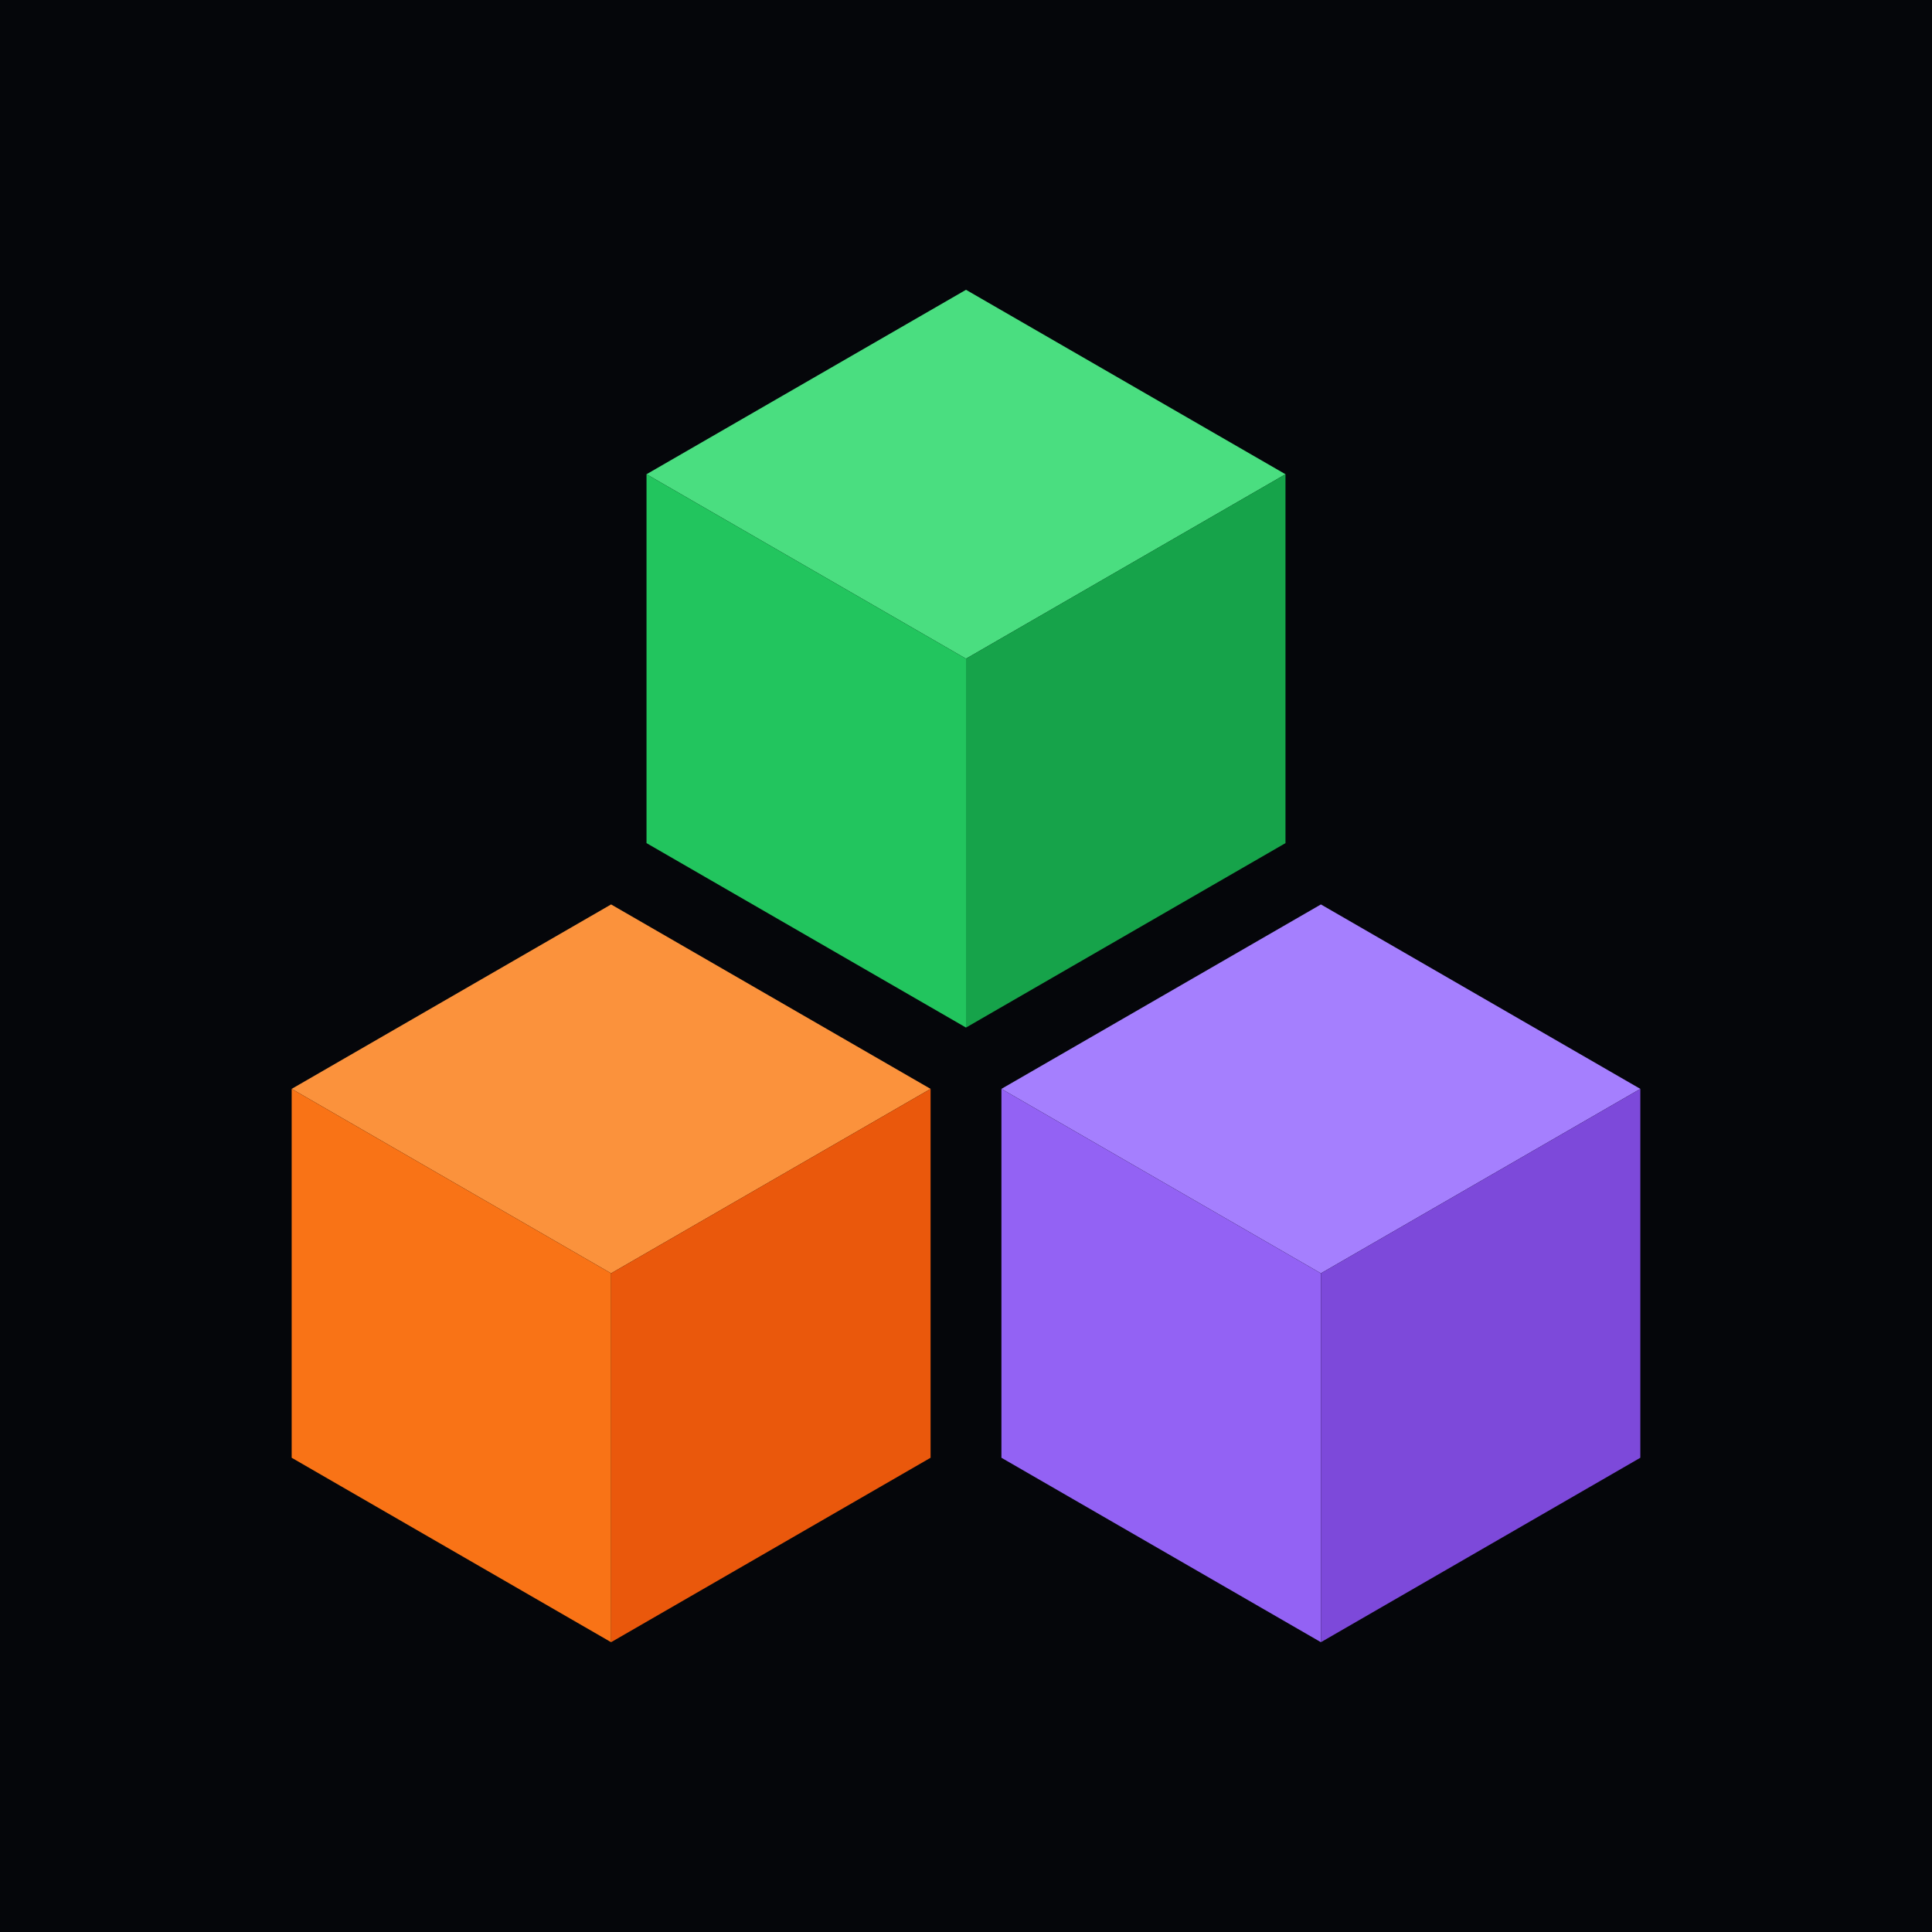
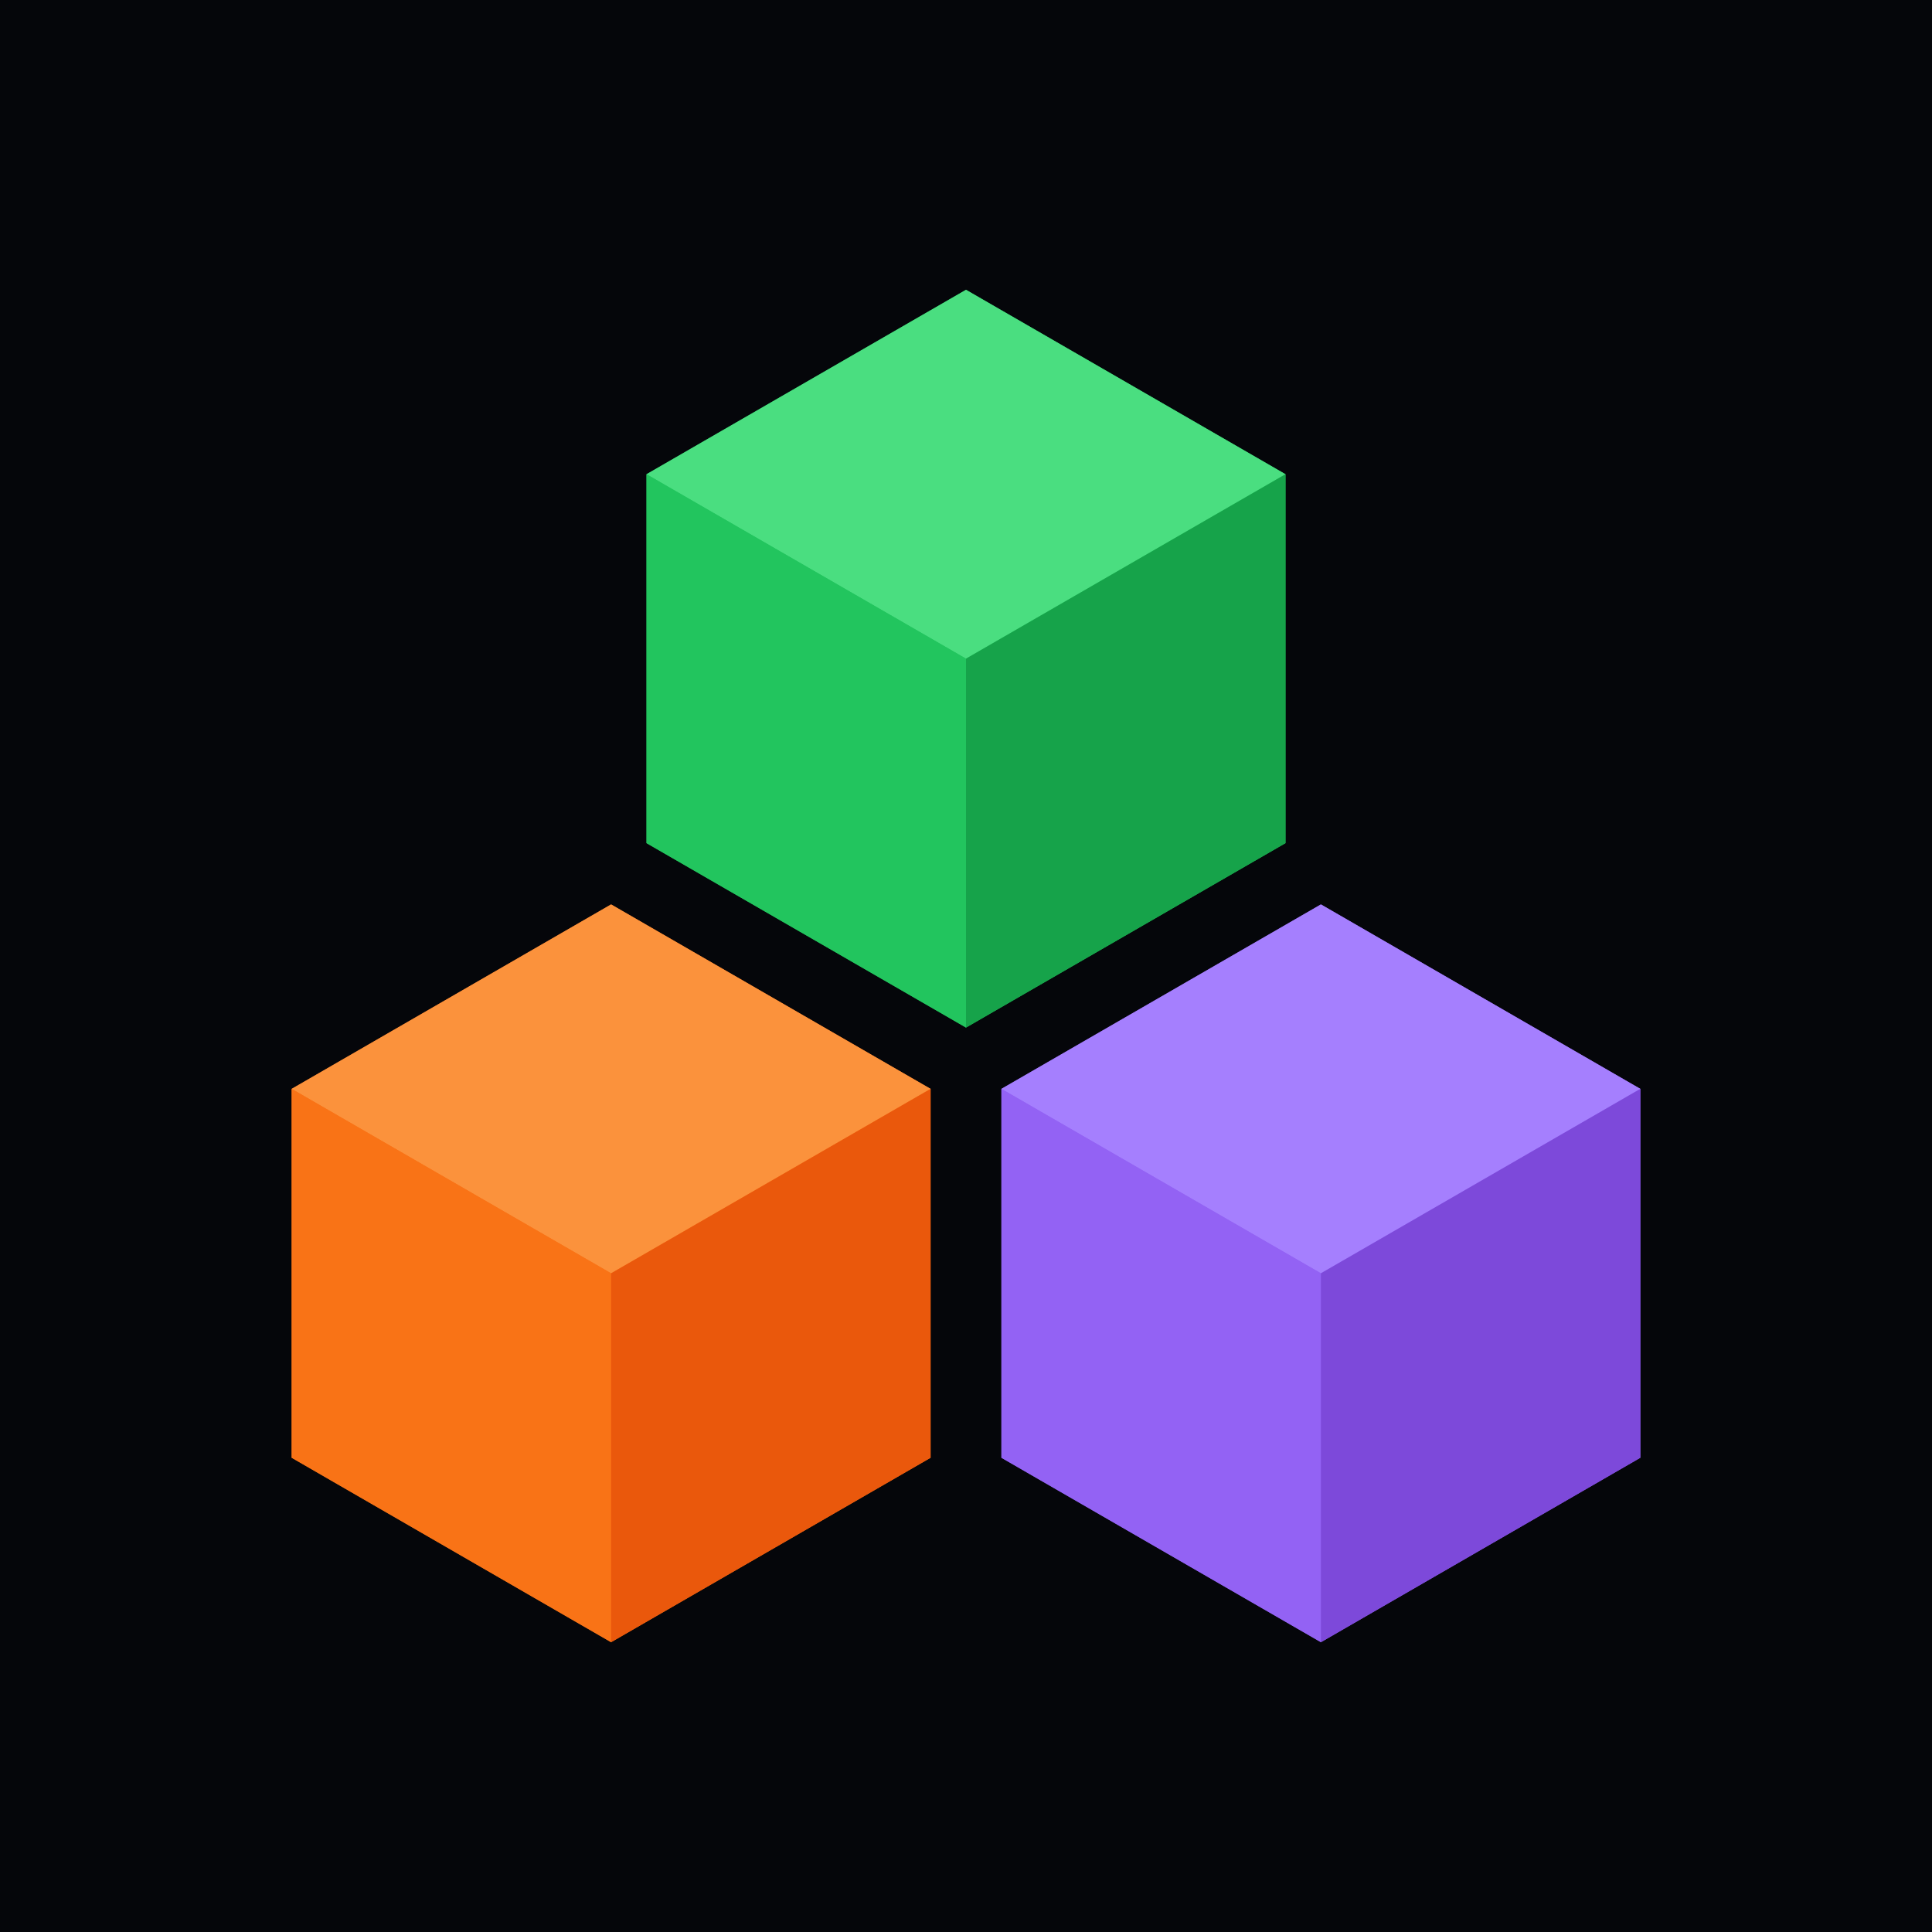
<svg xmlns="http://www.w3.org/2000/svg" viewBox="0 0 24 24" role="img" aria-label="Kollektiv">
  <rect width="24" height="24" fill="#05060a" />
  <g transform="translate(2.4 2.4) scale(0.8)">
+     <polygon points="12,1.5 16.961,4.364 16.961,10.092 12,12.956 7.039,10.092 7.039,4.364" fill="#22c55e" />
    <polygon points="12,1.5 16.961,4.364 12,7.228 7.039,4.364" fill="#4ade80" />
    <polygon points="7.039,4.364 12,7.228 12,12.956 7.039,10.092" fill="#22c55e" />
    <polygon points="12,7.228 16.961,4.364 16.961,10.092 12,12.956" fill="#16a34a" />
+     <polygon points="6.489,11.044 11.45,13.908 11.45,19.636 6.489,22.5 1.529,19.636 1.529,13.908" fill="#f97316" />
    <polygon points="6.489,11.044 11.45,13.908 6.489,16.772 1.529,13.908" fill="#fb923c" />
    <polygon points="1.529,13.908 6.489,16.772 6.489,22.5 1.529,19.636" fill="#f97316" />
    <polygon points="6.489,16.772 11.45,13.908 11.45,19.636 6.489,22.5" fill="#ea580c" />
+     <polygon points="17.511,11.044 22.471,13.908 22.471,19.636 17.511,22.5 12.55,19.636 12.55,13.908" fill="#9362f4" />
    <polygon points="17.511,11.044 22.471,13.908 17.511,16.772 12.55,13.908" fill="#a57ffe" />
    <polygon points="12.55,13.908 17.511,16.772 17.511,22.5 12.55,19.636" fill="#9362f4" />
    <polygon points="17.511,16.772 22.471,13.908 22.471,19.636 17.511,22.5" fill="#7d49da" />
  </g>
</svg>
